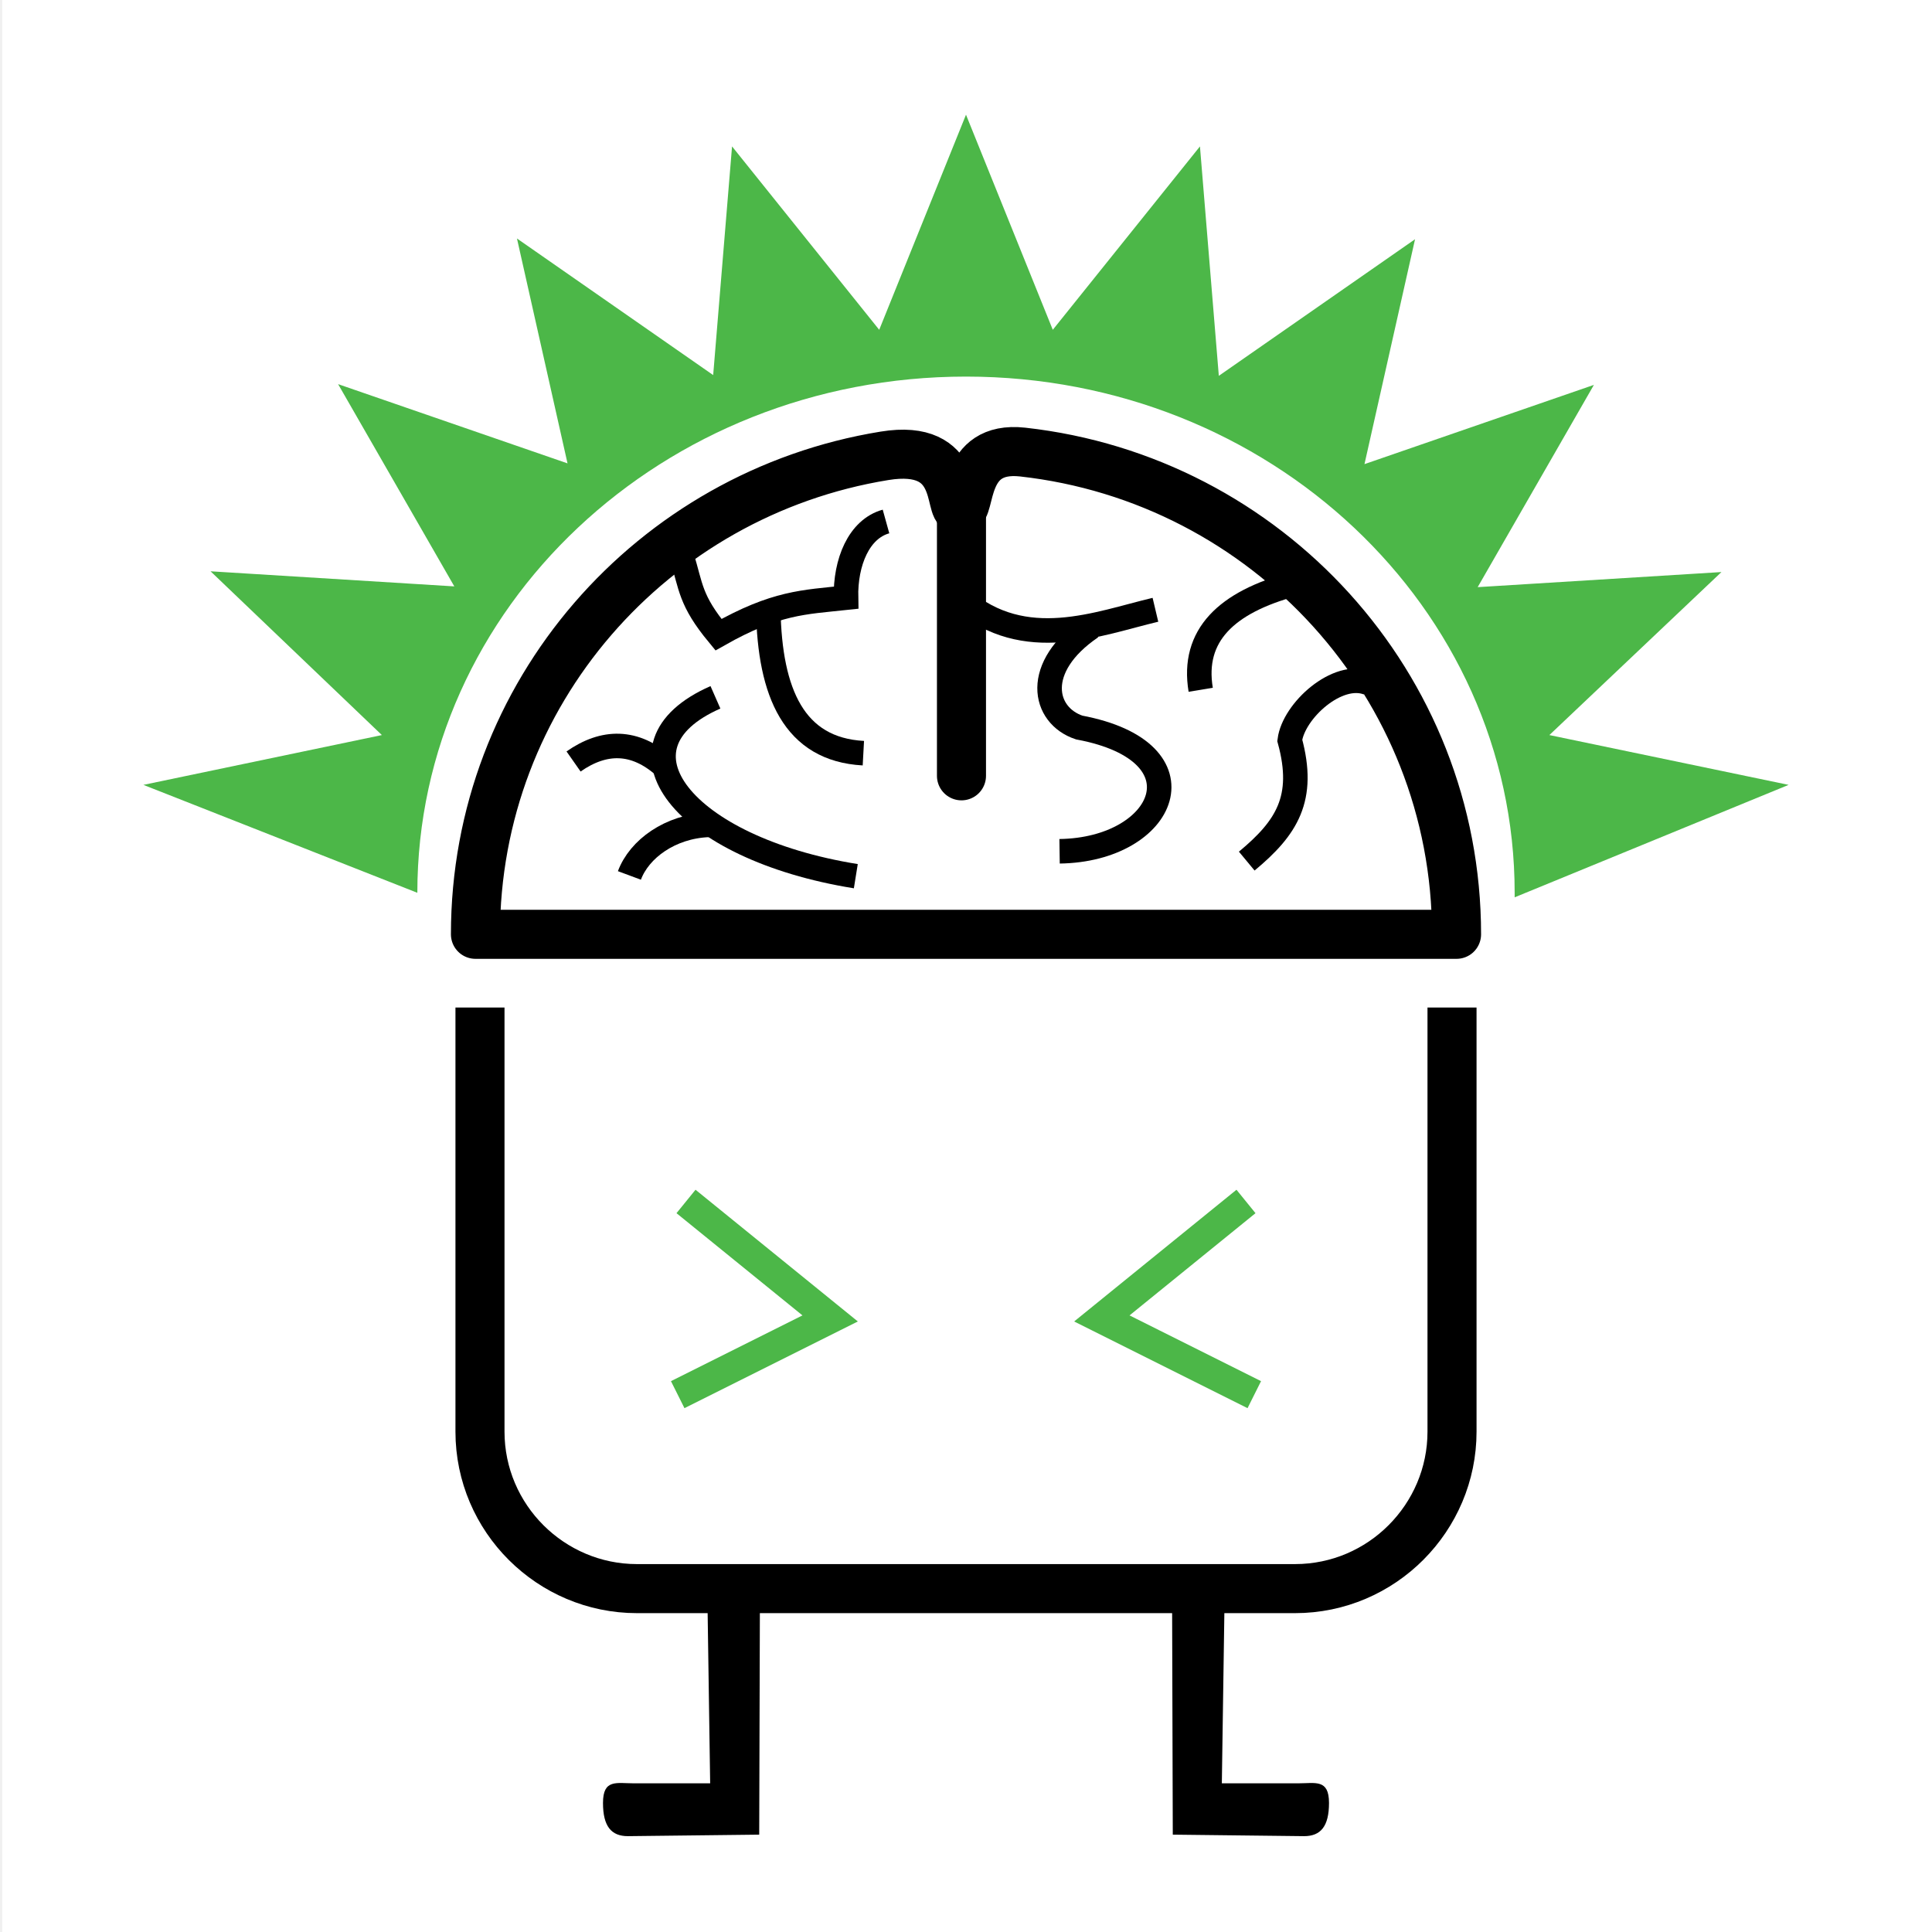
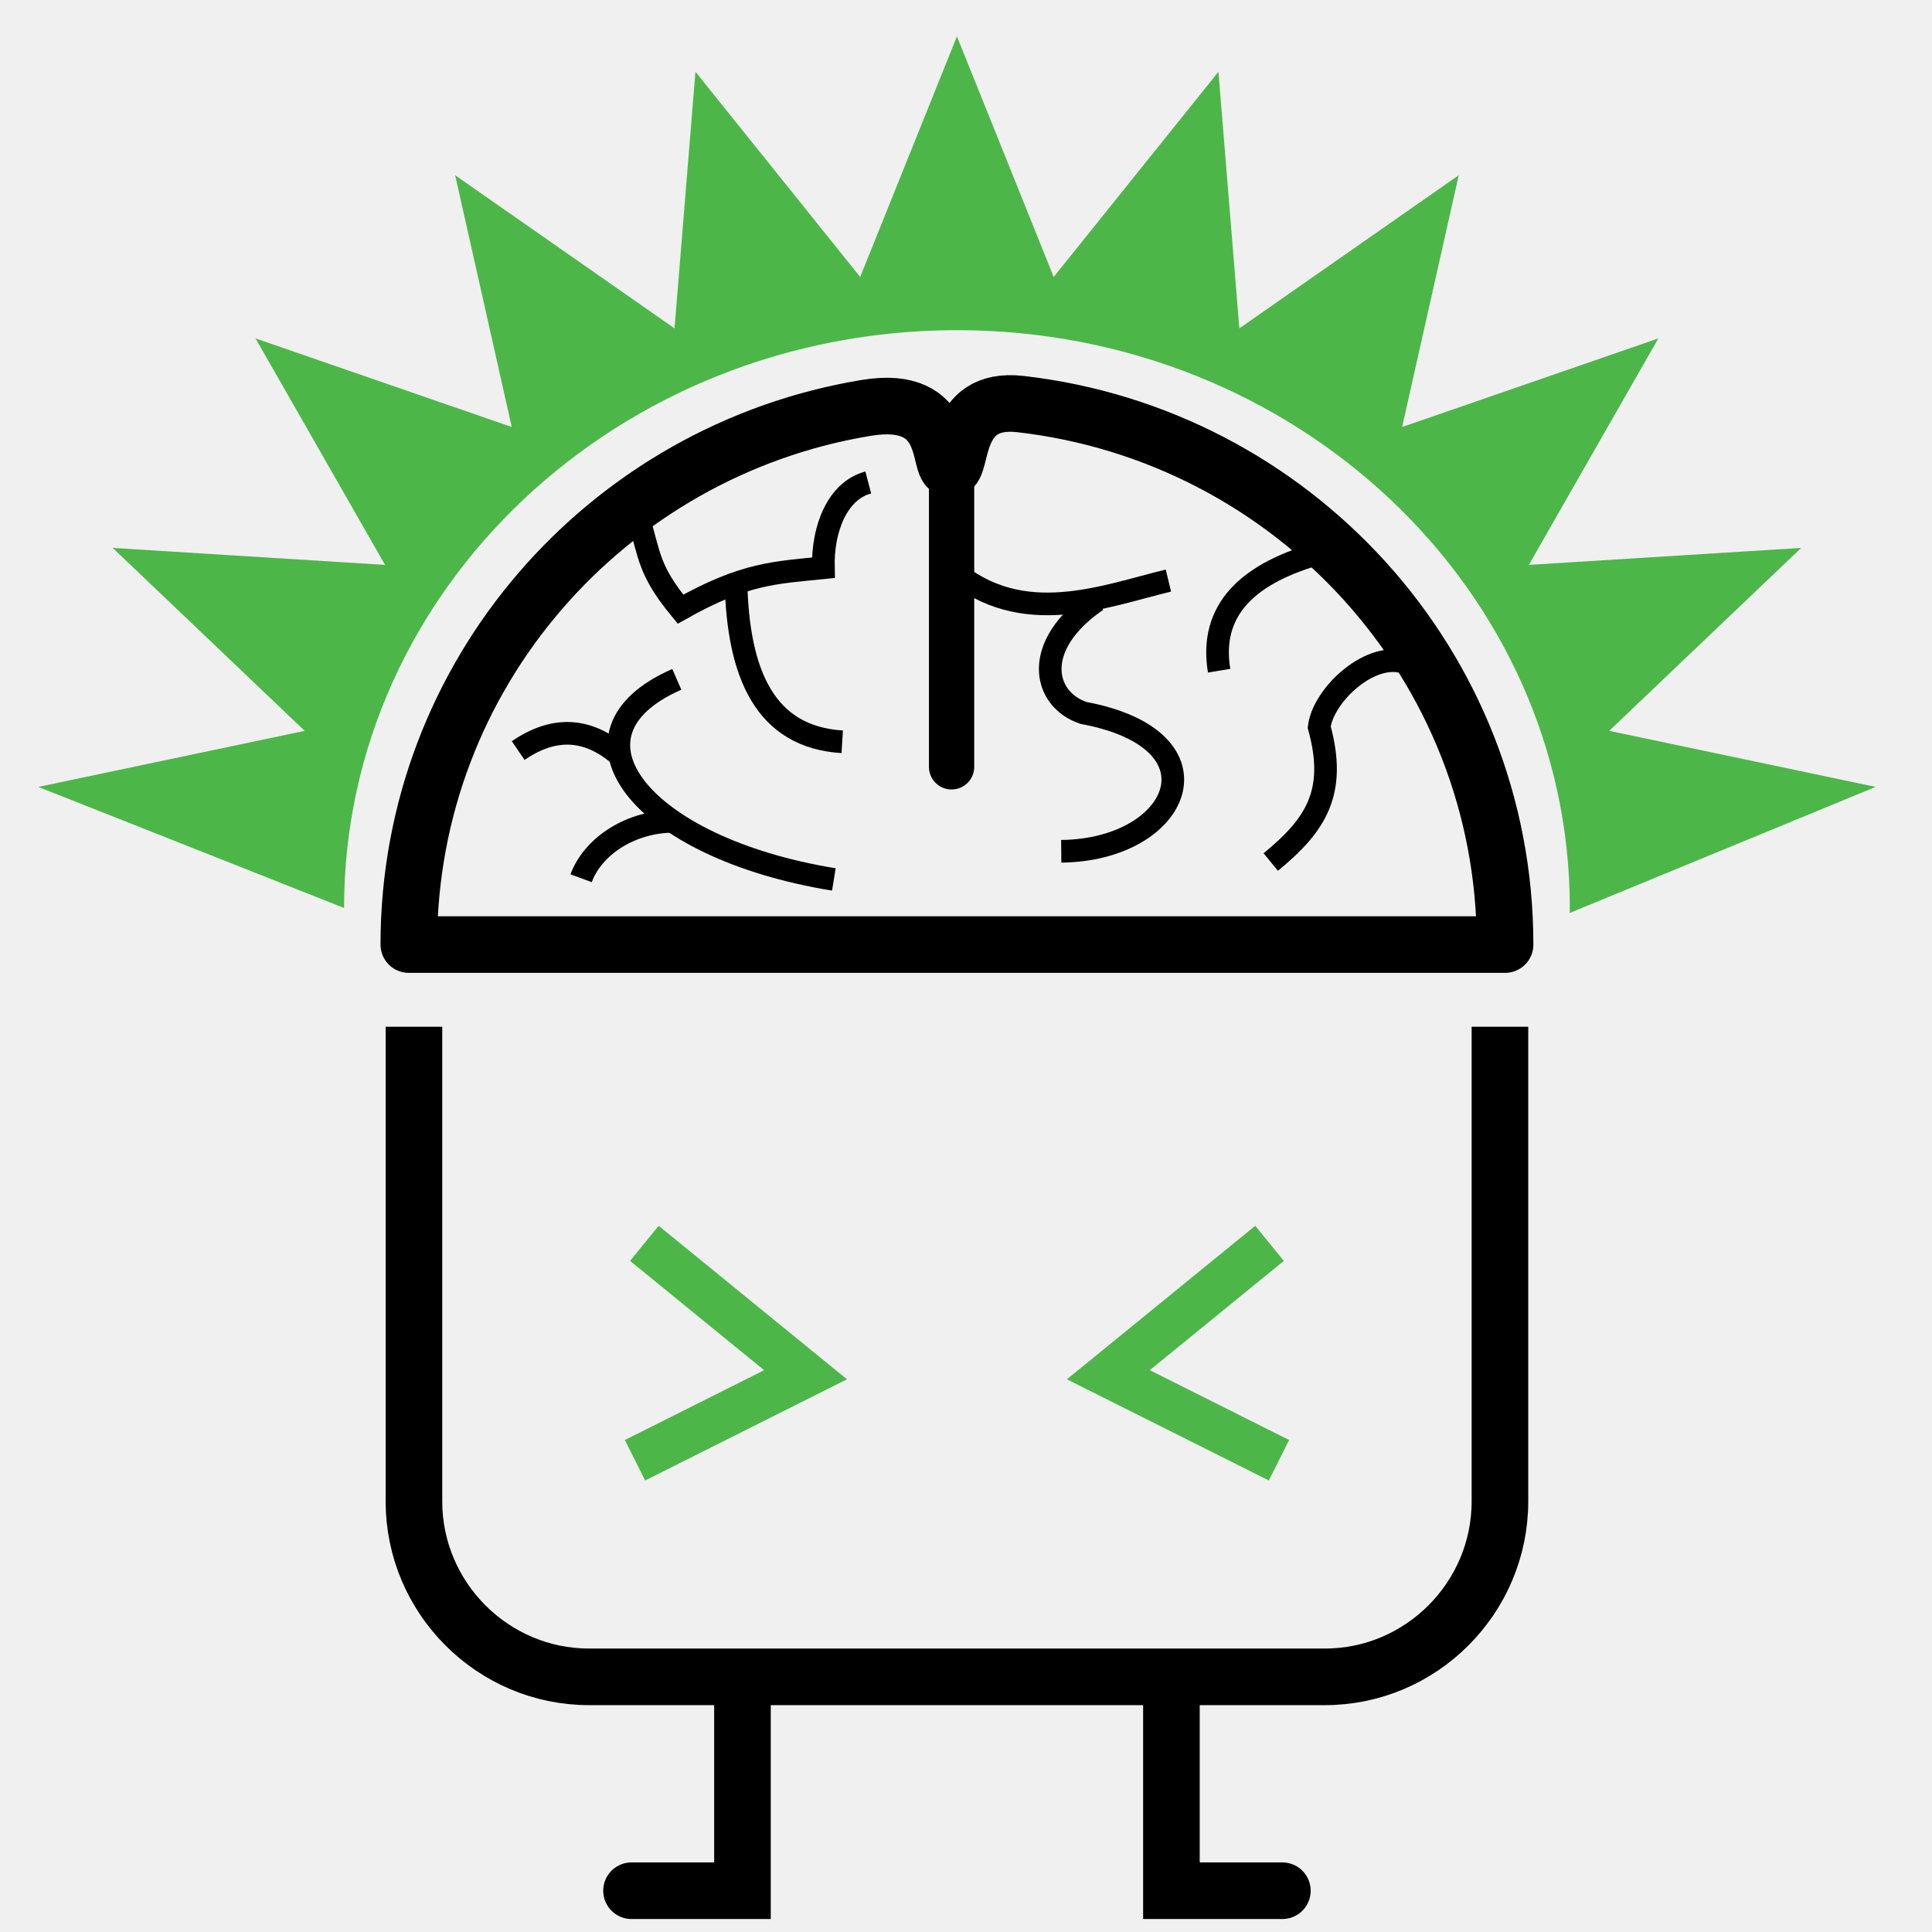
- <svg xmlns="http://www.w3.org/2000/svg" version="1.2" baseProfile="tiny-ps" id="Layer_1" viewBox="0 0 256 256" xml:space="preserve">
-   <rect x="0.3" fill="#FFFFFF" width="256" height="256" />
+ <svg xmlns="http://www.w3.org/2000/svg" version="1.2" baseProfile="tiny" id="Layer_1" x="0px" y="0px" viewBox="0 0 256 256" overflow="visible" xml:space="preserve">
+   <path fill-rule="evenodd" fill="#4CB748" d="M126.8,4.82l12.82,31.88l21.83-27.19l2.77,34l29.07-20.29l-7.5,33.36l33.95-11.74  l-17.16,30.01l36.09-2.25l-25.44,24.24l35.3,7.43L208,120.97c0-0.22,0.01-0.44,0.01-0.66c0-42.28-36.36-76.56-81.21-76.56  s-81.21,34.28-81.21,76.56L5.07,104.27l35.3-7.43L14.93,72.6l36.09,2.25L33.86,44.84l33.95,11.74l-7.5-33.36l29.07,20.29l2.77-34  l21.83,27.19L126.8,4.82z" />
+   <path class="dynamic-stroke" fill-rule="evenodd" fill="none" stroke="#000000" stroke-width="7.5" stroke-linecap="round" stroke-linejoin="round" stroke-miterlimit="2.613" d="  M54.17,125.16h145.26c0-37-28.07-67.48-64.22-71.62c-9.19-1.05-7.52,8.6-9.28,8.6c-1.84,0,0.43-10.01-11.17-8.09  C80.38,59.73,54.17,89.41,54.17,125.16z" />
+   <path class="dynamic-stroke" fill-rule="evenodd" fill="none" stroke="#000000" stroke-width="3" stroke-miterlimit="2.613" d="M84.69,68.95  c1.41,4.65,1.25,6.64,5.48,11.77c8.47-4.79,12.58-4.84,18.93-5.49c-0.13-5.25,1.91-10.24,5.95-11.3" />
+   <path class="dynamic-stroke" fill-rule="evenodd" fill="none" stroke="#000000" stroke-width="3" stroke-miterlimit="2.613" d="M97.52,76.95  c0.23,12.33,3.84,20.72,14.08,21.34" />
+   <path class="dynamic-stroke" fill-rule="evenodd" fill="none" stroke="#000000" stroke-width="3" stroke-miterlimit="2.613" d="M110.49,116.53  c-25.73-4.18-37.33-19.3-20.81-26.51" />
+   <path class="dynamic-stroke" fill-rule="evenodd" fill="none" stroke="#000000" stroke-width="3" stroke-miterlimit="2.613" d="M82.27,100.23  c-4.54-4.02-9.07-3.87-13.61-0.78" />
+   <path class="dynamic-stroke" fill-rule="evenodd" fill="none" stroke="#000000" stroke-width="3" stroke-miterlimit="2.613" d="M88.74,108.84  c-5.66,0.23-10.26,3.53-11.74,7.53" />
+   <path class="dynamic-stroke" fill-rule="evenodd" fill="none" stroke="#000000" stroke-width="3" stroke-miterlimit="2.613" d="M126.09,75.41  c9.34,8.03,20.23,3.56,28.73,1.52" />
+   <path class="dynamic-stroke" fill-rule="evenodd" fill="none" stroke="#000000" stroke-width="3" stroke-miterlimit="2.613" d="M145.33,79.57  c-8.73,5.98-7.14,13.11-1.75,14.9c19.11,3.57,12.8,18.17-2.96,18.33" />
+   <path class="dynamic-stroke" fill-rule="evenodd" fill="none" stroke="#000000" stroke-width="3" stroke-miterlimit="2.613" d="M175.31,73.18  c-9.93,2.65-15.11,7.6-13.77,15.69" />
+   <path class="dynamic-stroke" fill-rule="evenodd" fill="none" stroke="#000000" stroke-width="3" stroke-miterlimit="2.613" d="M186.38,87.87  c-4.6-1.79-11.05,4.14-11.58,8.47c2.38,8.65-0.45,13-6.42,17.88" />
+   <line class="dynamic-stroke" fill-rule="evenodd" fill="none" stroke="#000000" stroke-width="6" stroke-linecap="round" stroke-linejoin="round" stroke-miterlimit="2.613" x1="126.09" y1="61.14" x2="126.09" y2="101.61" />
+   <path class="dynamic-stroke" fill-rule="evenodd" fill="none" stroke="#000000" stroke-width="7.5" stroke-miterlimit="2.613" d="M198.75,136.05v62.9  c0,12.78-10.44,23.24-23.19,23.24H78.04c-12.75,0-23.19-10.46-23.19-23.24v-62.9" />
  <g>
-     <polyline fill="none" stroke="#4CB748" stroke-width="4" stroke-miterlimit="2.613" points="90.9,159.2 110,174.7 89.8,184.8  " />
-     <polyline fill="none" stroke="#4CB748" stroke-width="4" stroke-miterlimit="2.613" points="165.1,159.2 146,174.7 166.2,184.8     " />
+     <polyline fill-rule="evenodd" fill="none" stroke="#4CB748" stroke-width="6" stroke-miterlimit="2.613" points="85.38,164.75    106.74,182.16 84.14,193.49  " />
+     <polyline fill-rule="evenodd" fill="none" stroke="#4CB748" stroke-width="6" stroke-miterlimit="2.613" points="168.22,164.75    146.86,182.16 169.47,193.49  " />
  </g>
-   <path fill="none" stroke="#000000" stroke-width="6.5" stroke-miterlimit="2.613" d="M192.4,133.5v56.2c0,11.4-9.3,20.8-20.8,20.8  H84.4c-11.4,0-20.8-9.3-20.8-20.8v-56.2" />
-   <path fill="none" stroke="#000000" stroke-width="6.5" stroke-linecap="round" stroke-linejoin="round" stroke-miterlimit="2.613" d="  M63,123.8h130c0-33-25.1-60.3-57.5-63.9c-8.2-0.9-6.7,7.7-8.3,7.7c-1.6,0,0.4-8.9-10-7.2C86.4,65.4,63,91.9,63,123.8z" />
-   <path fill="none" stroke="#000000" stroke-width="3.25" stroke-miterlimit="2.613" d="M90.3,73.6c1.3,4.2,1.1,5.9,4.9,10.5  c7.6-4.3,11.3-4.3,16.9-4.9c-0.1-4.7,1.7-9.1,5.3-10.1" />
-   <path fill="none" stroke="#000000" stroke-width="3.25" stroke-miterlimit="2.613" d="M101.8,80.8c0.2,11,3.4,18.5,12.6,19" />
-   <path fill="none" stroke="#000000" stroke-width="3.25" stroke-miterlimit="2.613" d="M113.4,116.1c-23-3.7-33.4-17.2-18.6-23.7" />
-   <path fill="none" stroke="#000000" stroke-width="3.25" stroke-miterlimit="2.613" d="M88.1,101.6c-4-3.6-8.1-3.5-12.1-0.7" />
-   <path fill="none" stroke="#000000" stroke-width="3.25" stroke-miterlimit="2.613" d="M93.9,109.3c-5.1,0.2-9.2,3.2-10.5,6.7" />
-   <path fill="none" stroke="#000000" stroke-width="3.25" stroke-miterlimit="2.613" d="M127.4,79.4c8.4,7.2,18.1,3.2,25.7,1.4" />
-   <path fill="none" stroke="#000000" stroke-width="3.25" stroke-miterlimit="2.613" d="M144.6,83.1c-7.8,5.3-6.4,11.7-1.6,13.3  c17.1,3.2,11.5,16.2-2.6,16.4" />
-   <path fill="none" stroke="#000000" stroke-width="3.25" stroke-miterlimit="2.613" d="M171.4,77.4c-8.9,2.4-13.5,6.8-12.3,14" />
-   <path fill="none" stroke="#000000" stroke-width="3.25" stroke-miterlimit="2.613" d="M181.3,90.5c-4.1-1.6-9.9,3.7-10.4,7.6  c2.1,7.7-0.4,11.6-5.7,16" />
-   <line fill="none" stroke="#000000" stroke-width="6.5" stroke-linecap="round" stroke-linejoin="round" stroke-miterlimit="2.613" x1="127.4" y1="66.6" x2="127.4" y2="102.8" />
-   <g>
-     <path fill-rule="evenodd" d="M155.3,209.1l7,0.2l-0.4,27H172c2.3,0,4.1-0.6,4.1,2.6l0,0c0,3.1-1.1,4.4-3.3,4.4l-17.4-0.2   L155.3,209.1z" />
-     <path fill-rule="evenodd" d="M100.7,209.1l-7,0.2l0.4,27H84c-2.3,0-4.1-0.6-4.1,2.6l0,0c0,3.1,1.1,4.4,3.3,4.4l17.4-0.2   L100.7,209.1z" />
-   </g>
-   <path fill-rule="evenodd" fill="#4CB748" d="M128,15.2l11.5,28.5L159,19.4l2.5,30.4l26-18.1l-6.7,29.8L211.2,51l-15.4,26.8l32.3-2  l-22.8,21.6L237,104l-36.3,14.9c0-0.2,0-0.4,0-0.6c0-37.8-32.5-68.4-72.7-68.4s-72.7,30.6-72.7,68.4L19,104l31.6-6.6L27.9,75.7  l32.3,2L44.8,50.9l30.4,10.5l-6.7-29.8l26,18.1L97,19.4l19.5,24.3L128,15.2z" />
+   <polyline class="dynamic-stroke" fill-rule="evenodd" fill="none" stroke="#000000" stroke-width="7.5" stroke-linecap="round" stroke-miterlimit="2.613" points="  169.92,250.53 155.22,250.53 155.22,223.68 " />
+   <polyline class="dynamic-stroke" fill-rule="evenodd" fill="none" stroke="#000000" stroke-width="7.5" stroke-linecap="round" stroke-miterlimit="2.613" points="  83.68,250.53 98.38,250.53 98.38,223.68 " />
</svg>
